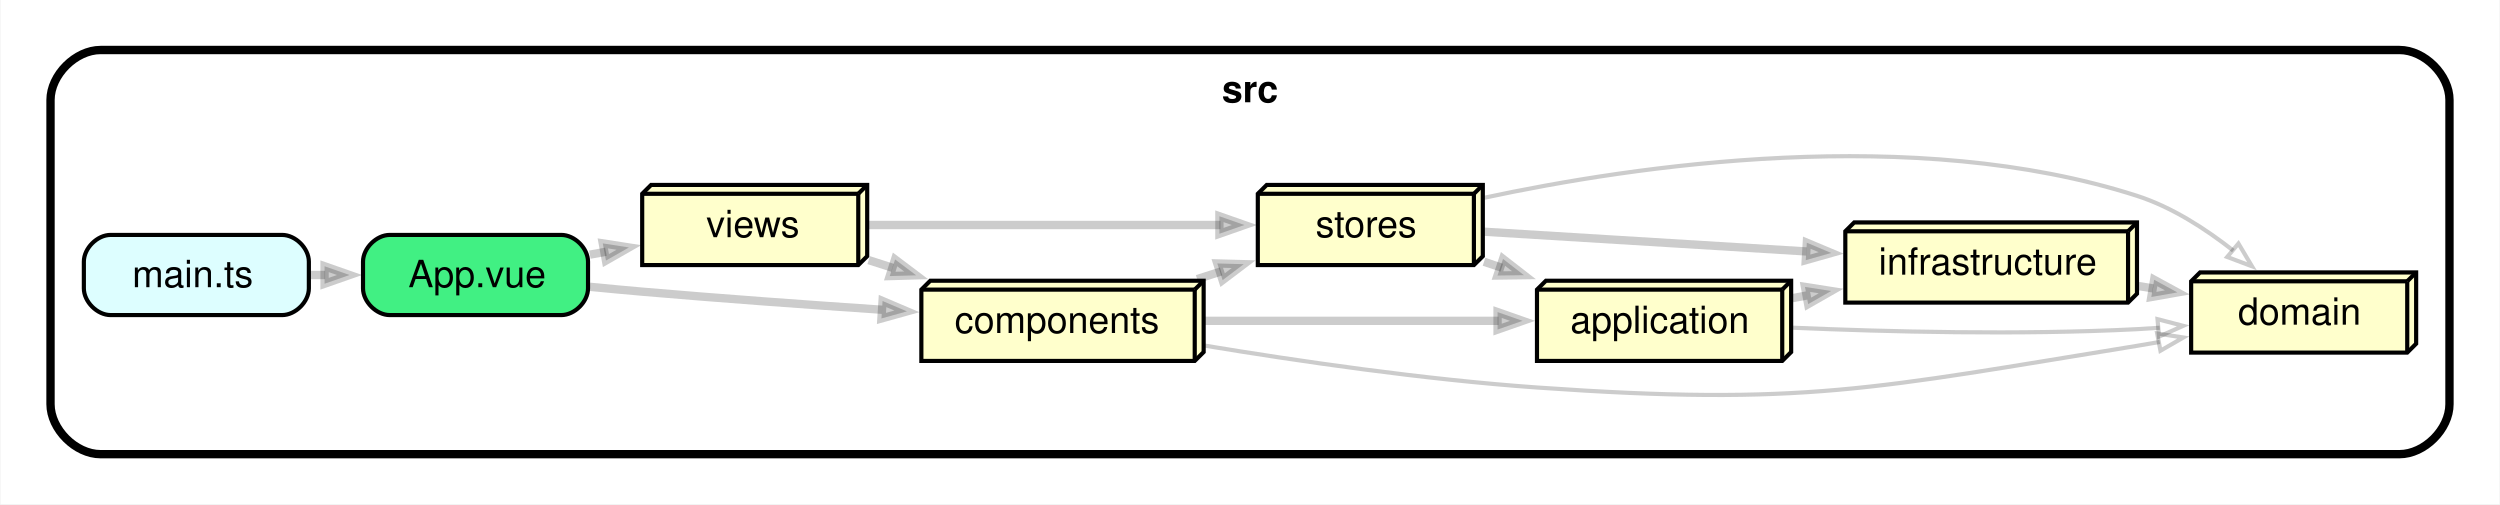
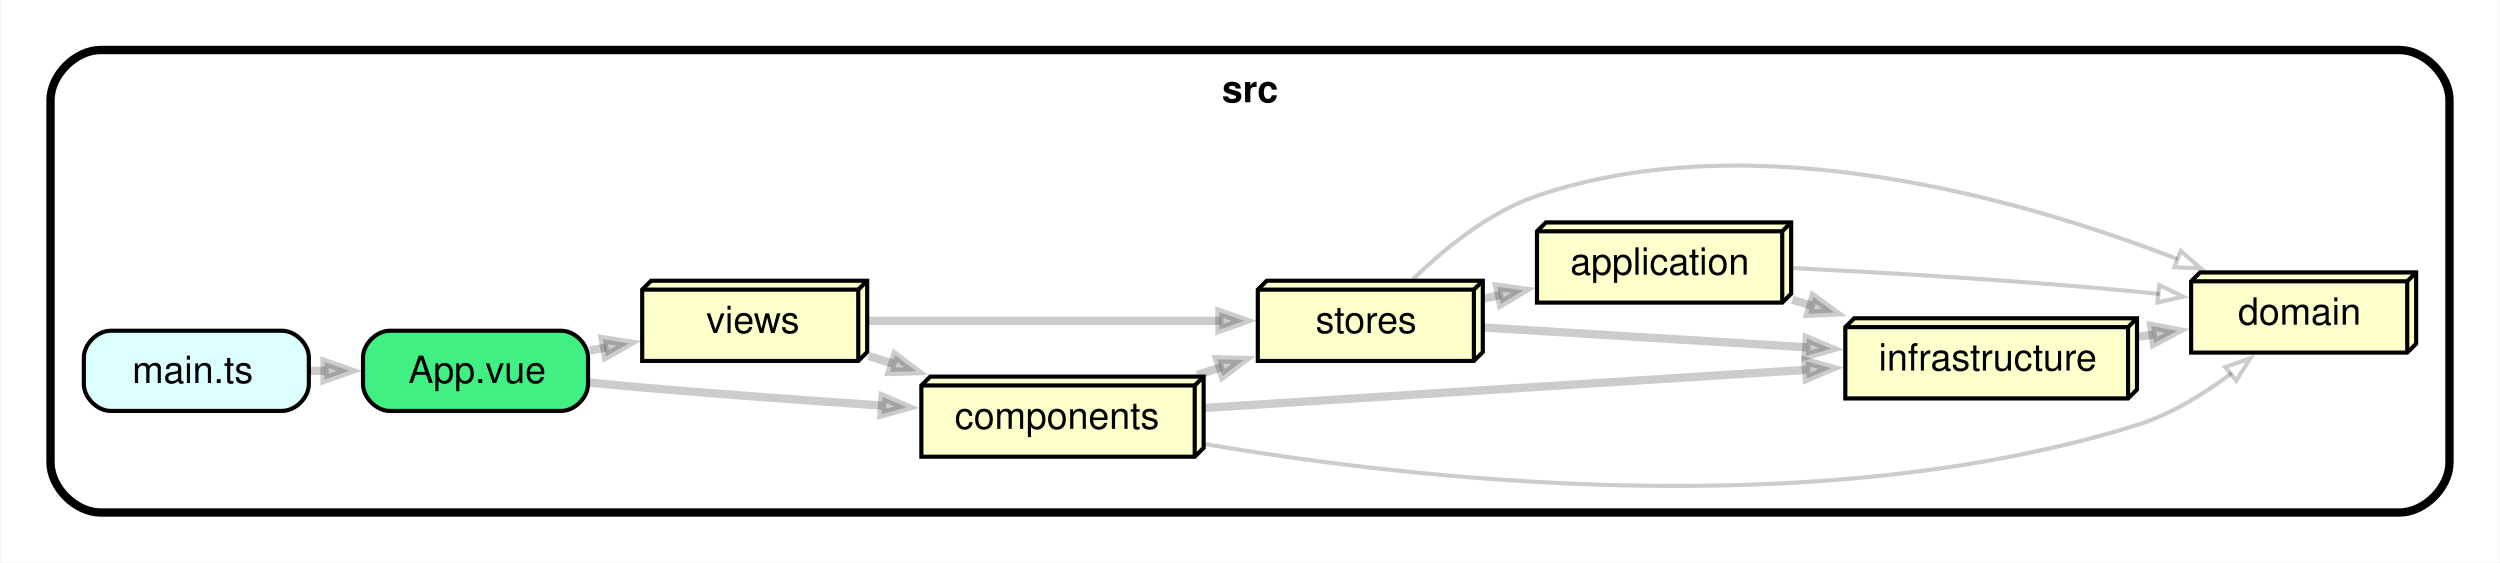
- <svg xmlns="http://www.w3.org/2000/svg" xmlns:xlink="http://www.w3.org/1999/xlink" width="600pt" height="121pt" viewBox="0.00 0.00 599.75 121.00">
-   <g id="graph0" class="graph" transform="scale(1 1) rotate(0) translate(4 117)">
-     <polygon fill="white" stroke="none" points="-4,4 -4,-117 595.75,-117 595.75,4 -4,4" />
+ <svg xmlns="http://www.w3.org/2000/svg" xmlns:xlink="http://www.w3.org/1999/xlink" width="600pt" height="135pt" viewBox="0.00 0.00 599.75 135.00">
+   <g id="graph0" class="graph" transform="scale(1 1) rotate(0) translate(4 131)">
+     <polygon fill="white" stroke="none" points="-4,4 -4,-131 595.75,-131 595.75,4 -4,4" />
    <g id="clust1" class="cluster">
-       <path fill="#ffffff" stroke="black" stroke-width="2" d="M20,-8C20,-8 571.75,-8 571.75,-8 577.75,-8 583.75,-14 583.75,-20 583.75,-20 583.75,-93 583.75,-93 583.75,-99 577.75,-105 571.75,-105 571.75,-105 20,-105 20,-105 14,-105 8,-99 8,-93 8,-93 8,-20 8,-20 8,-14 14,-8 20,-8" />
-       <text text-anchor="middle" x="295.88" y="-92.45" font-family="Helvetica,sans-Serif" font-weight="bold" font-size="9.00">src</text>
+       <path fill="#ffffff" stroke="black" stroke-width="2" d="M20,-8C20,-8 571.75,-8 571.75,-8 577.75,-8 583.75,-14 583.75,-20 583.75,-20 583.75,-107 583.75,-107 583.75,-113 577.75,-119 571.75,-119 571.75,-119 20,-119 20,-119 14,-119 8,-113 8,-107 8,-107 8,-20 8,-20 8,-14 14,-8 20,-8" />
+       <text text-anchor="middle" x="295.88" y="-106.45" font-family="Helvetica,sans-Serif" font-weight="bold" font-size="9.00">src</text>
    </g>
    <g id="node1" class="node">
      <g id="a_node1">
        <a xlink:href="src/App.vue" xlink:title="App.vue">
-           <path fill="#41f083" stroke="black" d="M130.58,-60.62C130.58,-60.62 89.42,-60.62 89.42,-60.62 86.21,-60.62 83,-57.42 83,-54.21 83,-54.21 83,-47.79 83,-47.79 83,-44.58 86.21,-41.38 89.42,-41.38 89.42,-41.38 130.58,-41.38 130.58,-41.38 133.79,-41.38 137,-44.58 137,-47.79 137,-47.79 137,-54.21 137,-54.21 137,-57.42 133.79,-60.62 130.58,-60.62" />
-           <text text-anchor="start" x="93.88" y="-48.08" font-family="Helvetica,sans-Serif" font-size="9.00">App.vue</text>
+           <path fill="#41f083" stroke="black" d="M130.58,-51.62C130.58,-51.62 89.42,-51.62 89.42,-51.62 86.21,-51.62 83,-48.42 83,-45.21 83,-45.21 83,-38.79 83,-38.79 83,-35.58 86.21,-32.38 89.42,-32.38 89.42,-32.38 130.58,-32.38 130.58,-32.38 133.79,-32.38 137,-35.58 137,-38.79 137,-38.79 137,-45.21 137,-45.21 137,-48.42 133.79,-51.62 130.58,-51.62" />
+           <text text-anchor="start" x="93.88" y="-39.08" font-family="Helvetica,sans-Serif" font-size="9.00">App.vue</text>
        </a>
      </g>
    </g>
    <g id="node2" class="node">
      <g id="a_node2">
        <a xlink:href="src/components" xlink:title="components">
-           <polygon fill="#ffffcc" stroke="black" points="284.75,-49.62 219.14,-49.62 217,-47.49 217,-30.38 282.61,-30.38 284.75,-32.51 284.75,-49.62" />
-           <polyline fill="none" stroke="black" points="282.61,-47.49 217,-47.49" />
-           <polyline fill="none" stroke="black" points="282.61,-47.49 282.61,-30.38" />
-           <polyline fill="none" stroke="black" points="282.61,-47.49 284.75,-49.62" />
-           <text text-anchor="start" x="225" y="-37.08" font-family="Helvetica,sans-Serif" font-size="9.00">components</text>
+           <polygon fill="#ffffcc" stroke="black" points="284.75,-40.62 219.14,-40.62 217,-38.49 217,-21.38 282.61,-21.38 284.75,-23.51 284.75,-40.62" />
+           <polyline fill="none" stroke="black" points="282.61,-38.49 217,-38.49" />
+           <polyline fill="none" stroke="black" points="282.61,-38.49 282.61,-21.38" />
+           <polyline fill="none" stroke="black" points="282.61,-38.49 284.75,-40.62" />
+           <text text-anchor="start" x="225" y="-28.07" font-family="Helvetica,sans-Serif" font-size="9.00">components</text>
        </a>
      </g>
    </g>
    <g id="edge1" class="edge">
-       <path fill="none" stroke="#000000" stroke-width="2" stroke-opacity="0.2" d="M137.42,-48.17C141.63,-47.76 145.93,-47.35 150,-47 168.88,-45.37 189.78,-43.86 207.57,-42.66" />
-       <polygon fill="#000000" fill-opacity="0.2" stroke="#000000" stroke-width="2" stroke-opacity="0.2" points="207.69,-44.76 213.54,-42.27 207.42,-40.57 207.69,-44.76" />
+       <path fill="none" stroke="#000000" stroke-width="2" stroke-opacity="0.2" d="M137.42,-39.17C141.63,-38.76 145.93,-38.35 150,-38 168.88,-36.37 189.78,-34.86 207.57,-33.66" />
+       <polygon fill="#000000" fill-opacity="0.2" stroke="#000000" stroke-width="2" stroke-opacity="0.2" points="207.69,-35.76 213.54,-33.27 207.42,-31.57 207.69,-35.76" />
    </g>
    <g id="node3" class="node">
      <g id="a_node3">
        <a xlink:href="src/views" xlink:title="views">
-           <polygon fill="#ffffcc" stroke="black" points="204,-72.62 152.14,-72.62 150,-70.49 150,-53.38 201.86,-53.38 204,-55.51 204,-72.62" />
-           <polyline fill="none" stroke="black" points="201.86,-70.49 150,-70.49" />
-           <polyline fill="none" stroke="black" points="201.86,-70.49 201.86,-53.38" />
-           <polyline fill="none" stroke="black" points="201.86,-70.49 204,-72.62" />
-           <text text-anchor="start" x="165.38" y="-60.08" font-family="Helvetica,sans-Serif" font-size="9.00">views</text>
+           <polygon fill="#ffffcc" stroke="black" points="204,-63.62 152.14,-63.62 150,-61.49 150,-44.38 201.86,-44.38 204,-46.51 204,-63.62" />
+           <polyline fill="none" stroke="black" points="201.86,-61.49 150,-61.49" />
+           <polyline fill="none" stroke="black" points="201.86,-61.49 201.86,-44.38" />
+           <polyline fill="none" stroke="black" points="201.86,-61.49 204,-63.62" />
+           <text text-anchor="start" x="165.38" y="-51.08" font-family="Helvetica,sans-Serif" font-size="9.00">views</text>
        </a>
      </g>
    </g>
    <g id="edge2" class="edge">
-       <path fill="none" stroke="#000000" stroke-width="2" stroke-opacity="0.2" d="M137.44,-55.88C138.71,-56.12 140,-56.35 141.29,-56.59" />
-       <polygon fill="#000000" fill-opacity="0.2" stroke="#000000" stroke-width="2" stroke-opacity="0.2" points="140.54,-58.59 146.82,-57.61 141.3,-54.46 140.54,-58.59" />
+       <path fill="none" stroke="#000000" stroke-width="2" stroke-opacity="0.2" d="M137.44,-46.88C138.71,-47.12 140,-47.35 141.29,-47.59" />
+       <polygon fill="#000000" fill-opacity="0.2" stroke="#000000" stroke-width="2" stroke-opacity="0.2" points="140.54,-49.59 146.82,-48.61 141.3,-45.46 140.54,-49.59" />
+     </g>
+     <g id="node5" class="node">
+       <g id="a_node5">
+         <a xlink:href="src/domain" xlink:title="domain">
+           <polygon fill="#ffffcc" stroke="black" points="575.75,-65.62 523.89,-65.62 521.75,-63.49 521.75,-46.38 573.61,-46.38 575.75,-48.51 575.75,-65.62" />
+           <polyline fill="none" stroke="black" points="573.61,-63.49 521.75,-63.49" />
+           <polyline fill="none" stroke="black" points="573.61,-63.49 573.61,-46.38" />
+           <polyline fill="none" stroke="black" points="573.61,-63.49 575.75,-65.62" />
+           <text text-anchor="start" x="533" y="-53.08" font-family="Helvetica,sans-Serif" font-size="9.00">domain</text>
+         </a>
+       </g>
+     </g>
+     <g id="edge7" class="edge">
+       <path fill="none" stroke="#000000" stroke-opacity="0.2" d="M284.85,-24.46C334.66,-15.96 431.49,-4.86 508.75,-29 516.93,-31.56 524.91,-36.5 531.5,-41.47" />
+       <polygon fill="none" stroke="#000000" stroke-opacity="0.2" points="529.94,-42.91 535.94,-45.02 532.57,-39.63 529.94,-42.91" />
+     </g>
+     <g id="node6" class="node">
+       <g id="a_node6">
+         <a xlink:href="src/infrastructure" xlink:title="infrastructure">
+           <polygon fill="#ffffcc" stroke="black" points="508.75,-54.62 440.89,-54.62 438.75,-52.49 438.75,-35.38 506.61,-35.38 508.75,-37.51 508.75,-54.62" />
+           <polyline fill="none" stroke="black" points="506.61,-52.49 438.75,-52.49" />
+           <polyline fill="none" stroke="black" points="506.61,-52.49 506.61,-35.38" />
+           <polyline fill="none" stroke="black" points="506.61,-52.49 508.75,-54.62" />
+           <text text-anchor="start" x="446.75" y="-42.08" font-family="Helvetica,sans-Serif" font-size="9.00">infrastructure</text>
+         </a>
+       </g>
+     </g>
+     <g id="edge5" class="edge">
+       <path fill="none" stroke="#000000" stroke-width="2" stroke-opacity="0.2" d="M284.94,-33.1C323.4,-35.53 387.01,-39.57 429.4,-42.25" />
+       <polygon fill="#000000" fill-opacity="0.2" stroke="#000000" stroke-width="2" stroke-opacity="0.2" points="429.22,-44.35 435.34,-42.63 429.49,-40.15 429.22,-44.35" />
+     </g>
+     <g id="node7" class="node">
+       <g id="a_node7">
+         <a xlink:href="src/stores" xlink:title="stores">
+           <polygon fill="#ffffcc" stroke="black" points="351.75,-63.62 299.89,-63.62 297.75,-61.49 297.75,-44.38 349.61,-44.38 351.75,-46.51 351.75,-63.62" />
+           <polyline fill="none" stroke="black" points="349.61,-61.49 297.75,-61.49" />
+           <polyline fill="none" stroke="black" points="349.61,-61.49 349.61,-44.38" />
+           <polyline fill="none" stroke="black" points="349.61,-61.49 351.75,-63.62" />
+           <text text-anchor="start" x="311.62" y="-51.08" font-family="Helvetica,sans-Serif" font-size="9.00">stores</text>
+         </a>
+       </g>
+     </g>
+     <g id="edge6" class="edge">
+       <path fill="none" stroke="#000000" stroke-width="2" stroke-opacity="0.2" d="M283.19,-41.02C285.1,-41.63 287.02,-42.25 288.94,-42.86" />
+       <polygon fill="#000000" fill-opacity="0.2" stroke="#000000" stroke-width="2" stroke-opacity="0.2" points="288.02,-44.77 294.37,-44.6 289.3,-40.77 288.02,-44.77" />
+     </g>
+     <g id="edge13" class="edge">
+       <path fill="none" stroke="#000000" stroke-width="2" stroke-opacity="0.2" d="M204.36,-45.57C206.24,-44.96 208.17,-44.35 210.11,-43.72" />
+       <polygon fill="#000000" fill-opacity="0.2" stroke="#000000" stroke-width="2" stroke-opacity="0.2" points="210.69,-45.74 215.76,-41.92 209.41,-41.74 210.69,-45.74" />
+     </g>
+     <g id="edge14" class="edge">
+       <path fill="none" stroke="#000000" stroke-width="2" stroke-opacity="0.2" d="M204.39,-54C228.02,-54 262.84,-54 288.78,-54" />
+       <polygon fill="#000000" fill-opacity="0.2" stroke="#000000" stroke-width="2" stroke-opacity="0.2" points="288.53,-56.1 294.53,-54 288.53,-51.9 288.53,-56.1" />
    </g>
    <g id="node4" class="node">
      <g id="a_node4">
        <a xlink:href="src/application" xlink:title="application">
-           <polygon fill="#ffffcc" stroke="black" points="425.75,-49.62 366.89,-49.62 364.75,-47.49 364.75,-30.38 423.61,-30.38 425.75,-32.51 425.75,-49.62" />
-           <polyline fill="none" stroke="black" points="423.61,-47.49 364.75,-47.49" />
-           <polyline fill="none" stroke="black" points="423.61,-47.49 423.61,-30.38" />
-           <polyline fill="none" stroke="black" points="423.61,-47.49 425.75,-49.62" />
-           <text text-anchor="start" x="372.75" y="-37.08" font-family="Helvetica,sans-Serif" font-size="9.00">application</text>
+           <polygon fill="#ffffcc" stroke="black" points="425.75,-77.62 366.89,-77.62 364.75,-75.49 364.75,-58.38 423.61,-58.38 425.75,-60.51 425.75,-77.62" />
+           <polyline fill="none" stroke="black" points="423.61,-75.49 364.75,-75.49" />
+           <polyline fill="none" stroke="black" points="423.61,-75.49 423.61,-58.38" />
+           <polyline fill="none" stroke="black" points="423.61,-75.49 425.75,-77.62" />
+           <text text-anchor="start" x="372.75" y="-65.08" font-family="Helvetica,sans-Serif" font-size="9.00">application</text>
        </a>
      </g>
    </g>
-     <g id="edge5" class="edge">
-       <path fill="none" stroke="#000000" stroke-width="2" stroke-opacity="0.2" d="M284.9,-40C305.98,-40 333.4,-40 355.51,-40" />
-       <polygon fill="#000000" fill-opacity="0.2" stroke="#000000" stroke-width="2" stroke-opacity="0.2" points="355.29,-42.1 361.29,-40 355.29,-37.9 355.29,-42.1" />
-     </g>
-     <g id="node5" class="node">
-       <g id="a_node5">
-         <a xlink:href="src/domain" xlink:title="domain">
-           <polygon fill="#ffffcc" stroke="black" points="575.75,-51.62 523.89,-51.62 521.75,-49.49 521.75,-32.38 573.61,-32.38 575.75,-34.51 575.75,-51.62" />
-           <polyline fill="none" stroke="black" points="573.61,-49.49 521.75,-49.49" />
-           <polyline fill="none" stroke="black" points="573.61,-49.49 573.61,-32.38" />
-           <polyline fill="none" stroke="black" points="573.61,-49.49 575.75,-51.62" />
-           <text text-anchor="start" x="533" y="-39.08" font-family="Helvetica,sans-Serif" font-size="9.00">domain</text>
-         </a>
-       </g>
-     </g>
-     <g id="edge7" class="edge">
-       <path fill="none" stroke="#000000" stroke-opacity="0.2" d="M284.84,-34.08C307.28,-30.36 337.7,-25.91 364.75,-24 428.75,-19.49 445.43,-23.71 508.75,-34 510.54,-34.29 512.37,-34.61 514.22,-34.94" />
-       <polygon fill="none" stroke="#000000" stroke-opacity="0.2" points="513.6,-36.96 519.88,-36 514.38,-32.83 513.6,-36.96" />
-     </g>
-     <g id="node7" class="node">
-       <g id="a_node7">
-         <a xlink:href="src/stores" xlink:title="stores">
-           <polygon fill="#ffffcc" stroke="black" points="351.75,-72.62 299.89,-72.62 297.75,-70.49 297.75,-53.38 349.61,-53.38 351.75,-55.51 351.75,-72.62" />
-           <polyline fill="none" stroke="black" points="349.61,-70.49 297.75,-70.49" />
-           <polyline fill="none" stroke="black" points="349.61,-70.49 349.61,-53.38" />
-           <polyline fill="none" stroke="black" points="349.61,-70.49 351.75,-72.62" />
-           <text text-anchor="start" x="311.62" y="-60.08" font-family="Helvetica,sans-Serif" font-size="9.00">stores</text>
-         </a>
-       </g>
-     </g>
-     <g id="edge6" class="edge">
-       <path fill="none" stroke="#000000" stroke-width="2" stroke-opacity="0.2" d="M283.19,-50.02C285.1,-50.63 287.02,-51.25 288.94,-51.86" />
-       <polygon fill="#000000" fill-opacity="0.2" stroke="#000000" stroke-width="2" stroke-opacity="0.2" points="288.02,-53.77 294.37,-53.6 289.3,-49.77 288.02,-53.77" />
-     </g>
-     <g id="edge13" class="edge">
-       <path fill="none" stroke="#000000" stroke-width="2" stroke-opacity="0.2" d="M204.36,-54.57C206.24,-53.96 208.17,-53.35 210.11,-52.72" />
-       <polygon fill="#000000" fill-opacity="0.2" stroke="#000000" stroke-width="2" stroke-opacity="0.2" points="210.69,-54.74 215.76,-50.92 209.41,-50.74 210.69,-54.74" />
-     </g>
-     <g id="edge14" class="edge">
-       <path fill="none" stroke="#000000" stroke-width="2" stroke-opacity="0.2" d="M204.39,-63C228.02,-63 262.84,-63 288.78,-63" />
-       <polygon fill="#000000" fill-opacity="0.2" stroke="#000000" stroke-width="2" stroke-opacity="0.2" points="288.53,-65.1 294.53,-63 288.53,-60.9 288.53,-65.1" />
-     </g>
    <g id="edge3" class="edge">
-       <path fill="none" stroke="#000000" stroke-opacity="0.2" d="M425.88,-38.36C448.57,-37.38 480.66,-36.56 508.75,-38 510.53,-38.09 512.36,-38.21 514.21,-38.34" />
-       <polygon fill="none" stroke="#000000" stroke-opacity="0.2" points="513.68,-40.4 519.84,-38.8 514.03,-36.22 513.68,-40.4" />
-     </g>
-     <g id="node6" class="node">
-       <g id="a_node6">
-         <a xlink:href="src/infrastructure" xlink:title="infrastructure">
-           <polygon fill="#ffffcc" stroke="black" points="508.75,-63.62 440.89,-63.62 438.75,-61.49 438.75,-44.38 506.61,-44.38 508.75,-46.51 508.75,-63.62" />
-           <polyline fill="none" stroke="black" points="506.61,-61.49 438.75,-61.49" />
-           <polyline fill="none" stroke="black" points="506.61,-61.49 506.61,-44.38" />
-           <polyline fill="none" stroke="black" points="506.61,-61.49 508.75,-63.62" />
-           <text text-anchor="start" x="446.75" y="-51.08" font-family="Helvetica,sans-Serif" font-size="9.00">infrastructure</text>
-         </a>
-       </g>
+       <path fill="none" stroke="#000000" stroke-opacity="0.2" d="M425.9,-66.68C448.61,-65.55 480.7,-63.67 508.75,-61 510.53,-60.83 512.36,-60.64 514.21,-60.44" />
+       <polygon fill="none" stroke="#000000" stroke-opacity="0.2" points="514.12,-62.57 519.84,-59.8 513.64,-58.39 514.12,-62.57" />
    </g>
    <g id="edge4" class="edge">
-       <path fill="none" stroke="#000000" stroke-width="2" stroke-opacity="0.2" d="M426.05,-45.45C427.18,-45.66 428.32,-45.87 429.47,-46.08" />
-       <polygon fill="#000000" fill-opacity="0.2" stroke="#000000" stroke-width="2" stroke-opacity="0.2" points="429.07,-48.14 435.35,-47.16 429.83,-44.01 429.07,-48.14" />
+       <path fill="none" stroke="#000000" stroke-width="2" stroke-opacity="0.2" d="M426.05,-59.04C427.52,-58.6 429.01,-58.15 430.5,-57.7" />
+       <polygon fill="#000000" fill-opacity="0.2" stroke="#000000" stroke-width="2" stroke-opacity="0.2" points="431.06,-59.73 436.2,-55.99 429.85,-55.7 431.06,-59.73" />
    </g>
    <g id="edge8" class="edge">
-       <path fill="none" stroke="#000000" stroke-width="2" stroke-opacity="0.2" d="M509.11,-48.35C510.28,-48.16 511.45,-47.97 512.61,-47.78" />
-       <polygon fill="#000000" fill-opacity="0.2" stroke="#000000" stroke-width="2" stroke-opacity="0.2" points="512.87,-49.86 518.45,-46.82 512.19,-45.72 512.87,-49.86" />
+       <path fill="none" stroke="#000000" stroke-width="2" stroke-opacity="0.2" d="M509.11,-50.18C510.28,-50.35 511.45,-50.53 512.61,-50.71" />
+       <polygon fill="#000000" fill-opacity="0.2" stroke="#000000" stroke-width="2" stroke-opacity="0.2" points="512.19,-52.77 518.44,-51.58 512.82,-48.61 512.19,-52.77" />
    </g>
    <g id="edge10" class="edge">
-       <path fill="none" stroke="#000000" stroke-width="2" stroke-opacity="0.2" d="M352.04,-54.17C353.44,-53.7 354.86,-53.23 356.29,-52.75" />
-       <polygon fill="#000000" fill-opacity="0.2" stroke="#000000" stroke-width="2" stroke-opacity="0.2" points="356.6,-54.86 361.62,-50.96 355.27,-50.87 356.6,-54.86" />
+       <path fill="none" stroke="#000000" stroke-width="2" stroke-opacity="0.2" d="M352.04,-59.37C353.31,-59.63 354.6,-59.9 355.9,-60.16" />
+       <polygon fill="#000000" fill-opacity="0.2" stroke="#000000" stroke-width="2" stroke-opacity="0.2" points="355.23,-62.17 361.53,-61.31 356.07,-58.05 355.23,-62.17" />
    </g>
    <g id="edge11" class="edge">
-       <path fill="none" stroke="#000000" stroke-opacity="0.2" d="M351.97,-69.51C388.21,-77.29 455.18,-87.24 508.75,-70 517.13,-67.3 525.24,-62.06 531.87,-56.84" />
-       <polygon fill="none" stroke="#000000" stroke-opacity="0.2" points="533.1,-58.55 536.35,-53.09 530.4,-55.33 533.1,-58.55" />
+       <path fill="none" stroke="#000000" stroke-opacity="0.2" d="M334.93,-63.93C342.22,-71.04 353.1,-80.04 364.75,-84 417.1,-101.8 481.73,-83.04 518.5,-68.81" />
+       <polygon fill="none" stroke="#000000" stroke-opacity="0.2" points="519.26,-70.76 524.06,-66.59 517.71,-66.86 519.26,-70.76" />
    </g>
    <g id="edge12" class="edge">
-       <path fill="none" stroke="#000000" stroke-width="2" stroke-opacity="0.2" d="M352.03,-61.39C373.51,-60.08 404.31,-58.19 429.43,-56.65" />
-       <polygon fill="#000000" fill-opacity="0.2" stroke="#000000" stroke-width="2" stroke-opacity="0.2" points="429.51,-58.75 435.37,-56.29 429.26,-54.56 429.51,-58.75" />
+       <path fill="none" stroke="#000000" stroke-width="2" stroke-opacity="0.2" d="M352.03,-52.39C373.51,-51.08 404.31,-49.19 429.43,-47.65" />
+       <polygon fill="#000000" fill-opacity="0.2" stroke="#000000" stroke-width="2" stroke-opacity="0.2" points="429.51,-49.75 435.37,-47.29 429.26,-45.56 429.51,-49.75" />
    </g>
    <g id="node8" class="node">
      <g id="a_node8">
        <a xlink:href="src/main.ts" xlink:title="main.ts">
-           <path fill="#ddfeff" stroke="black" d="M63.58,-60.62C63.58,-60.62 22.42,-60.62 22.42,-60.62 19.21,-60.62 16,-57.42 16,-54.21 16,-54.21 16,-47.79 16,-47.79 16,-44.58 19.21,-41.38 22.42,-41.38 22.42,-41.38 63.58,-41.38 63.58,-41.38 66.79,-41.38 70,-44.58 70,-47.79 70,-47.79 70,-54.21 70,-54.21 70,-57.42 66.79,-60.62 63.58,-60.62" />
-           <text text-anchor="start" x="27.62" y="-48.08" font-family="Helvetica,sans-Serif" font-size="9.00">main.ts</text>
+           <path fill="#ddfeff" stroke="black" d="M63.58,-51.62C63.58,-51.62 22.42,-51.62 22.42,-51.62 19.21,-51.62 16,-48.42 16,-45.21 16,-45.21 16,-38.79 16,-38.79 16,-35.58 19.21,-32.38 22.42,-32.38 22.42,-32.38 63.58,-32.38 63.58,-32.38 66.79,-32.38 70,-35.58 70,-38.79 70,-38.79 70,-45.21 70,-45.21 70,-48.42 66.79,-51.62 63.58,-51.62" />
+           <text text-anchor="start" x="27.62" y="-39.08" font-family="Helvetica,sans-Serif" font-size="9.00">main.ts</text>
        </a>
      </g>
    </g>
    <g id="edge9" class="edge">
-       <path fill="none" stroke="#000000" stroke-width="2" stroke-opacity="0.2" d="M70.44,-51C71.58,-51 72.74,-51 73.9,-51" />
-       <polygon fill="#000000" fill-opacity="0.2" stroke="#000000" stroke-width="2" stroke-opacity="0.2" points="73.77,-53.1 79.77,-51 73.77,-48.9 73.77,-53.1" />
+       <path fill="none" stroke="#000000" stroke-width="2" stroke-opacity="0.2" d="M70.44,-42C71.58,-42 72.74,-42 73.9,-42" />
+       <polygon fill="#000000" fill-opacity="0.2" stroke="#000000" stroke-width="2" stroke-opacity="0.2" points="73.77,-44.1 79.77,-42 73.77,-39.9 73.77,-44.1" />
    </g>
  </g>
</svg>
